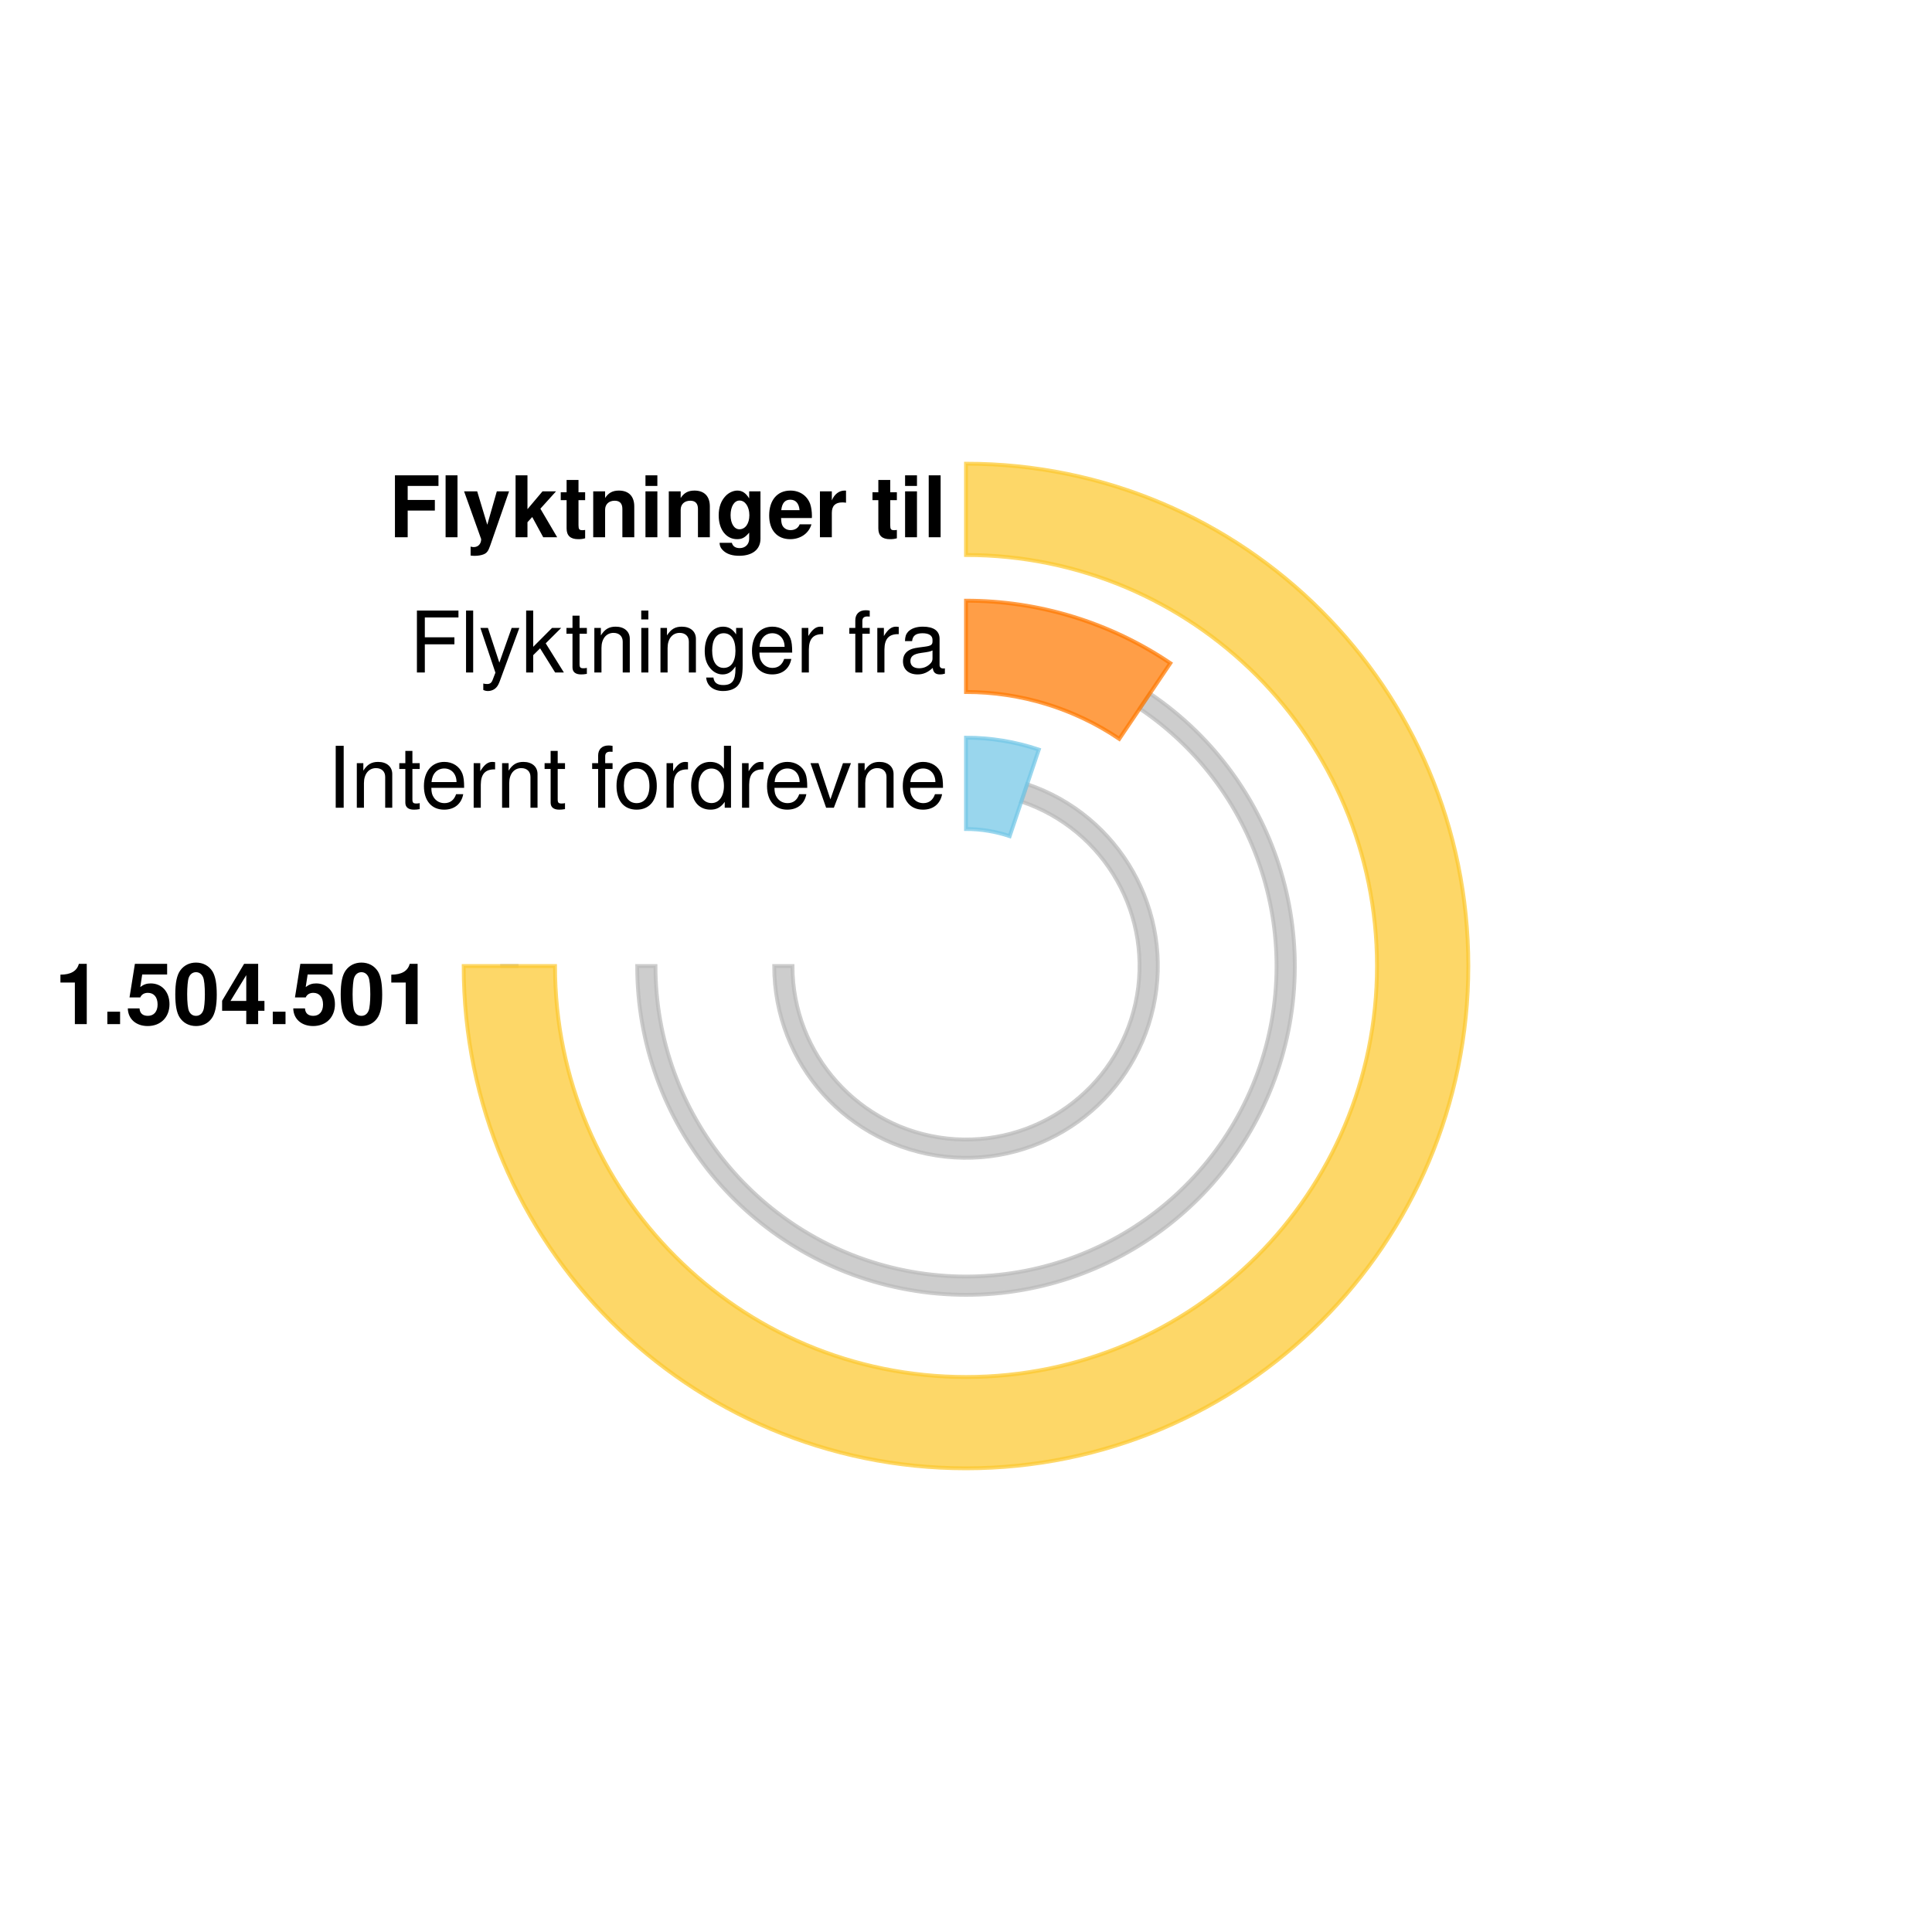
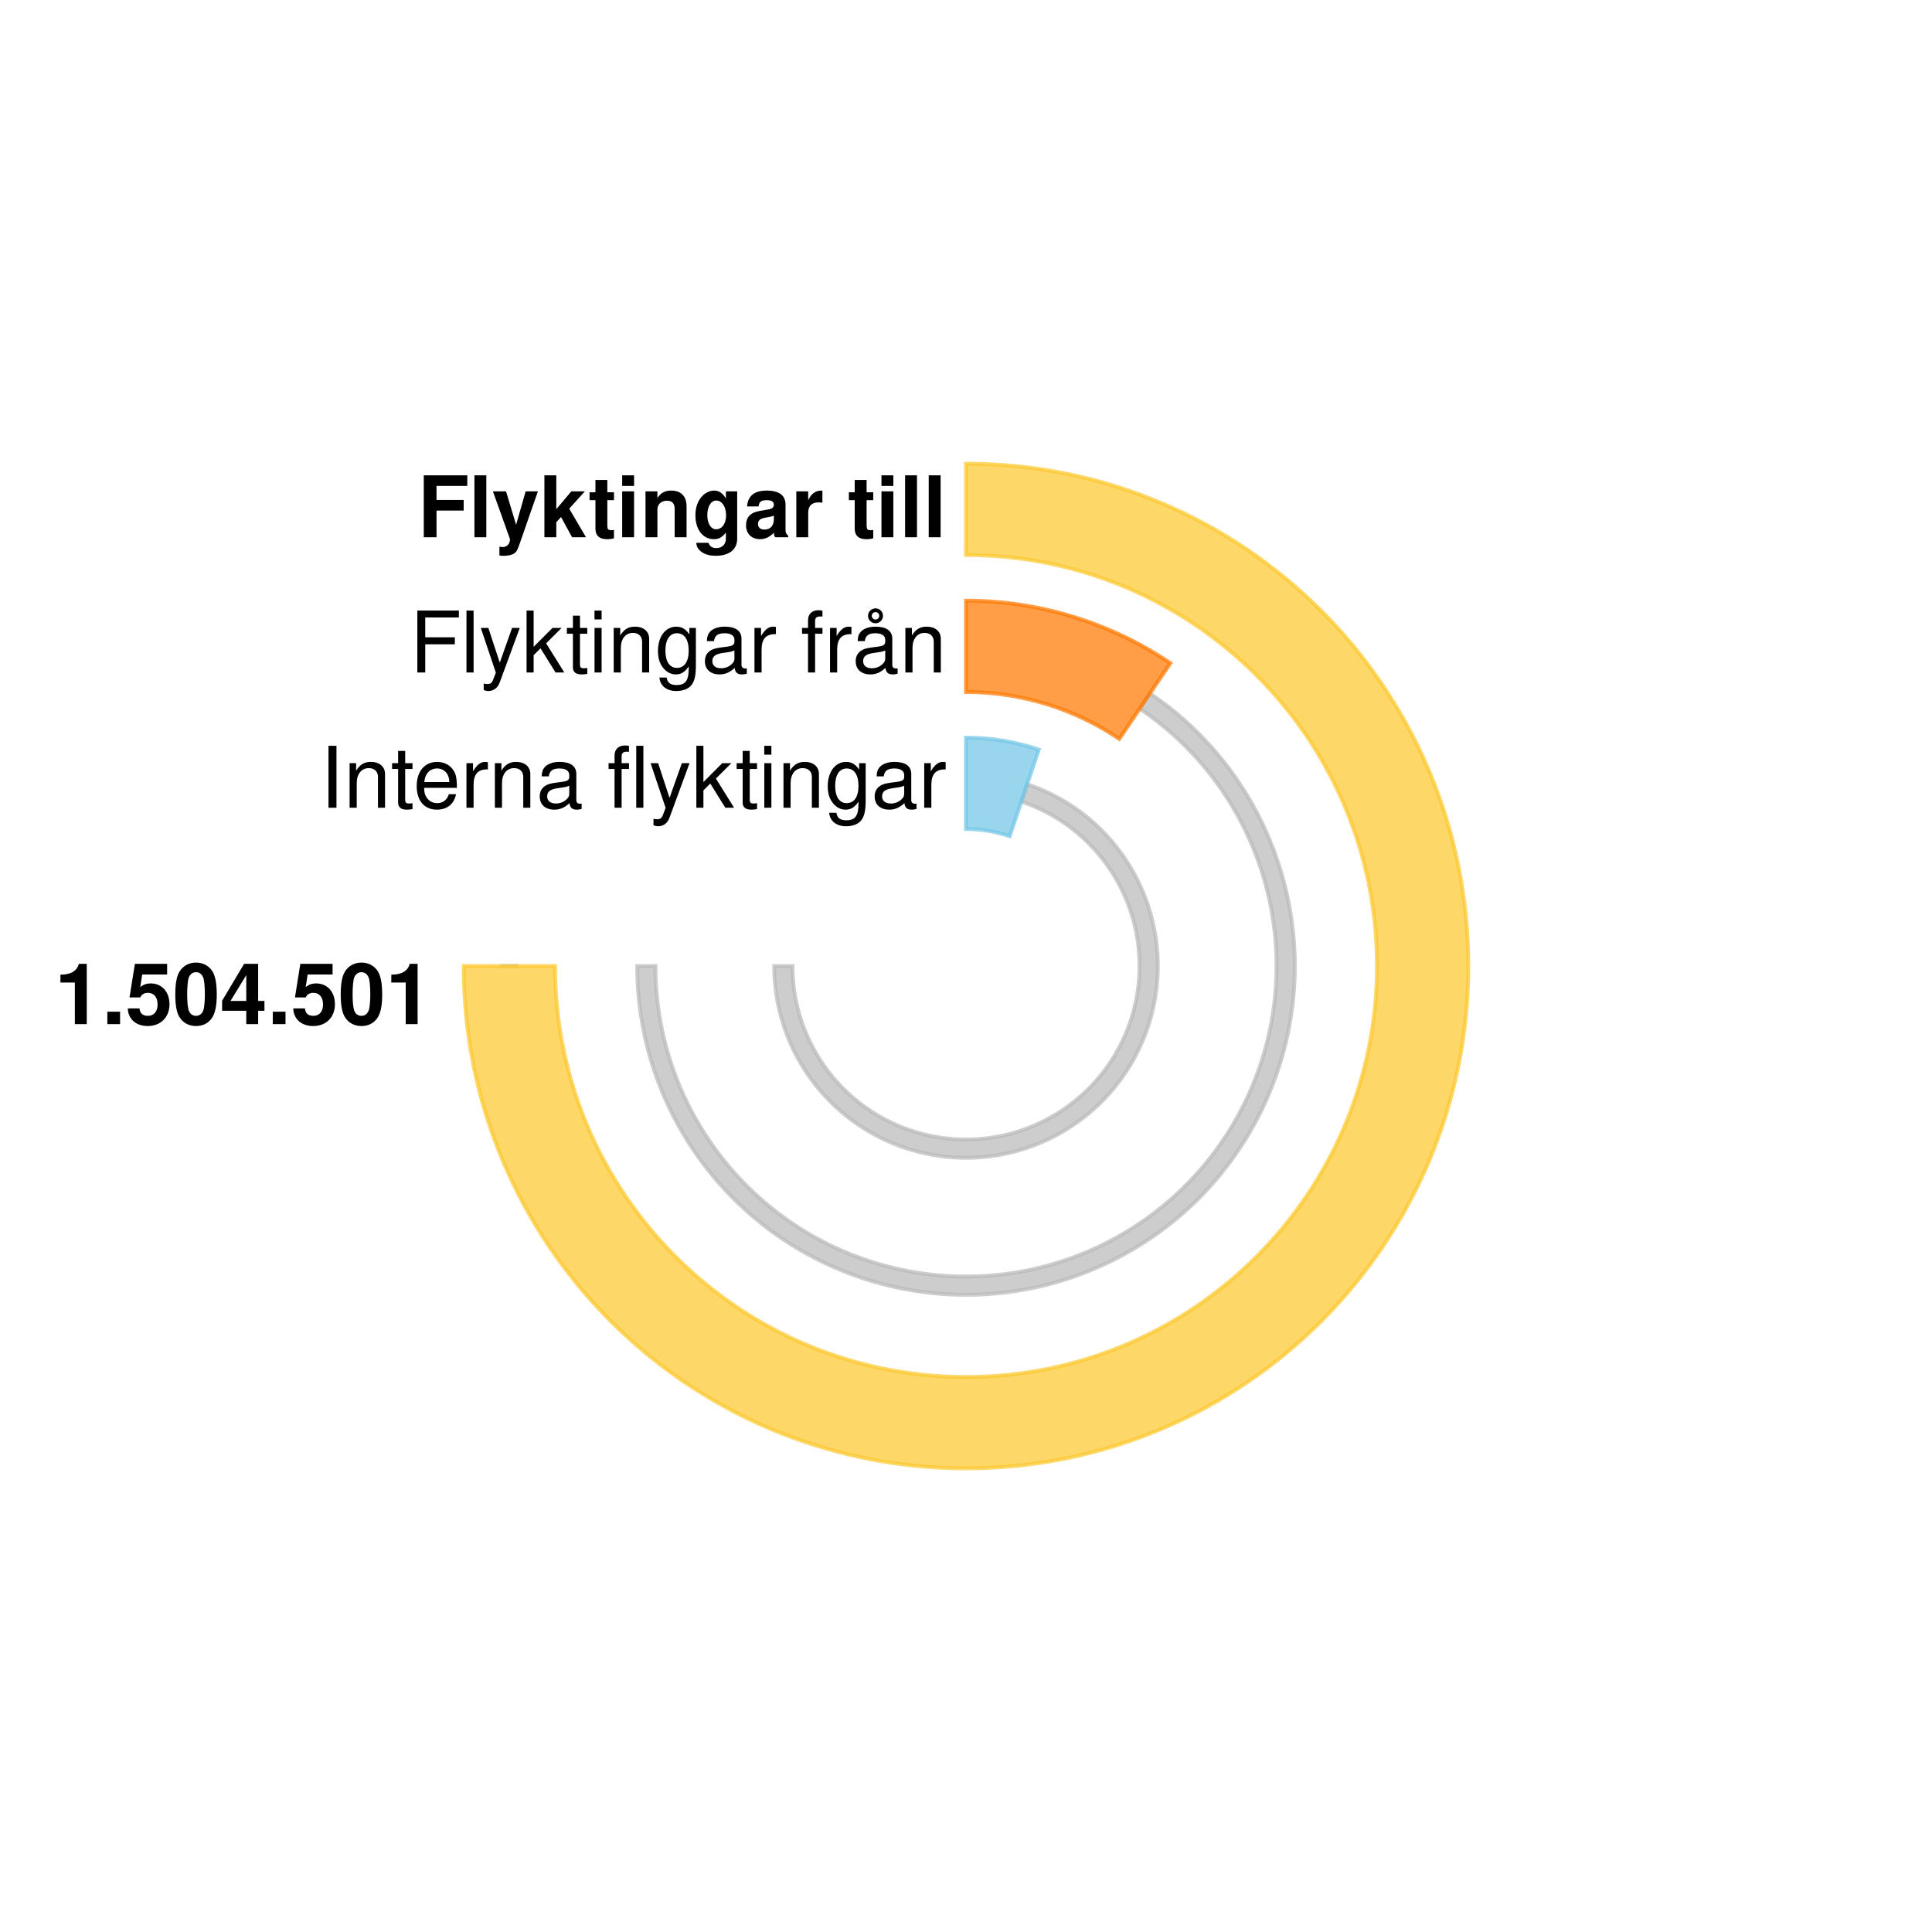
<svg xmlns="http://www.w3.org/2000/svg" role="img" class="rv-xy-plot__inner" width="500" height="500">
  <g class="rv-xy-plot__series rv-xy-plot__series--arc " opacity="1" pointer-events="all" transform="translate(250,250)">
    <path class="rv-xy-plot__series rv-xy-plot__series--arc-path  " d="M15.826,-47.046A49.636,49.636,0,1,1,-49.636,6.07870138485868e-15L-44.909,5.499777443443567e-15A44.909,44.909,0,1,0,14.319,-42.565Z" style="opacity: 1; stroke: rgba(186, 186, 186, 0.72); fill: rgba(186, 186, 186, 0.72);" />
    <path class="rv-xy-plot__series rv-xy-plot__series--arc-path  " d="M47.596,-70.534A85.091,85.091,0,1,1,-85.091,1.0420630945472023e-14L-80.364,9.84170700405691e-15A80.364,80.364,0,1,0,44.952,-66.615Z" style="opacity: 1; stroke: rgba(186, 186, 186, 0.72); fill: rgba(186, 186, 186, 0.72);" />
    <path class="rv-xy-plot__series rv-xy-plot__series--arc-path  " d="M-120.545,1.4762560506085366e-14L-115.818,1.4183636564670253e-14Z" style="opacity: 1; stroke: rgba(186, 186, 186, 0.72); fill: rgba(186, 186, 186, 0.72);" />
    <path class="rv-xy-plot__series rv-xy-plot__series--arc-path  " d="M3.618274633844452e-15,-59.091A59.091,59.091,0,0,1,18.84,-56.007L11.304,-33.604A35.455,35.455,0,0,0,2.1709647803066717e-15,-35.455Z" style="opacity: 1; stroke: rgba(114, 199, 231, 0.72); fill: rgba(114, 199, 231, 0.72);" />
    <path class="rv-xy-plot__series rv-xy-plot__series--arc-path  " d="M5.7892394141511244e-15,-94.545A94.545,94.545,0,0,1,52.885,-78.371L39.664,-58.778A70.909,70.909,0,0,0,4.341929560613344e-15,-70.909Z" style="opacity: 1; stroke: rgba(255, 121, 0, 0.72); fill: rgba(255, 121, 0, 0.72);" />
    <path class="rv-xy-plot__series rv-xy-plot__series--arc-path  " d="M7.960204194457796e-15,-130A130,130,0,1,1,-130,1.592040838891559e-14L-106.364,1.302578868184003e-14A106.364,106.364,0,1,0,6.512894340920015e-15,-106.364Z" style="opacity: 1; stroke: rgba(253, 200, 47, 0.72); fill: rgba(253, 200, 47, 0.72);" />
  </g>
  <g class="rv-xy-plot__series rv-xy-plot__series--label " transform="translate(120,0)" style="font-family: Helvetica; font-weight: normal; font-size: 22px;">
-     <text dominant-baseline="text-after-edge" class="rv-xy-plot__series--label-text" text-anchor="end" x="125" y="215" transform="rotate(0,125,215)">Internt fordrevne</text>
+     <text dominant-baseline="text-after-edge" class="rv-xy-plot__series--label-text" text-anchor="end" x="125" y="215" transform="rotate(0,125,215)">Interna flyktingar</text>
  </g>
  <g class="rv-xy-plot__series rv-xy-plot__series--label " transform="translate(120,0)" style="font-family: Helvetica; font-weight: normal; font-size: 22px;">
-     <text dominant-baseline="text-after-edge" class="rv-xy-plot__series--label-text" text-anchor="end" x="125" y="180" transform="rotate(0,125,180)">Flyktninger fra</text>
+     <text dominant-baseline="text-after-edge" class="rv-xy-plot__series--label-text" text-anchor="end" x="125" y="180" transform="rotate(0,125,180)">Flyktingar från</text>
  </g>
  <g class="rv-xy-plot__series rv-xy-plot__series--label " transform="translate(120,0)" style="font-family: Helvetica; font-weight: bold; font-size: 22px;">
-     <text dominant-baseline="text-after-edge" class="rv-xy-plot__series--label-text" text-anchor="end" x="125" y="145" transform="rotate(0,125,145)">Flyktninger til</text>
+     <text dominant-baseline="text-after-edge" class="rv-xy-plot__series--label-text" text-anchor="end" x="125" y="145" transform="rotate(0,125,145)">Flyktingar till</text>
  </g>
  <g class="rv-xy-plot__series rv-xy-plot__series--label " transform="translate(120,0)" style="font-family: Helvetica; font-weight: bold; font-size: 22px;">
    <text dominant-baseline="text-after-edge" class="rv-xy-plot__series--label-text" text-anchor="end" x="-8" y="271" transform="rotate(0,-8,271)">1.504.501</text>
  </g>
</svg>
